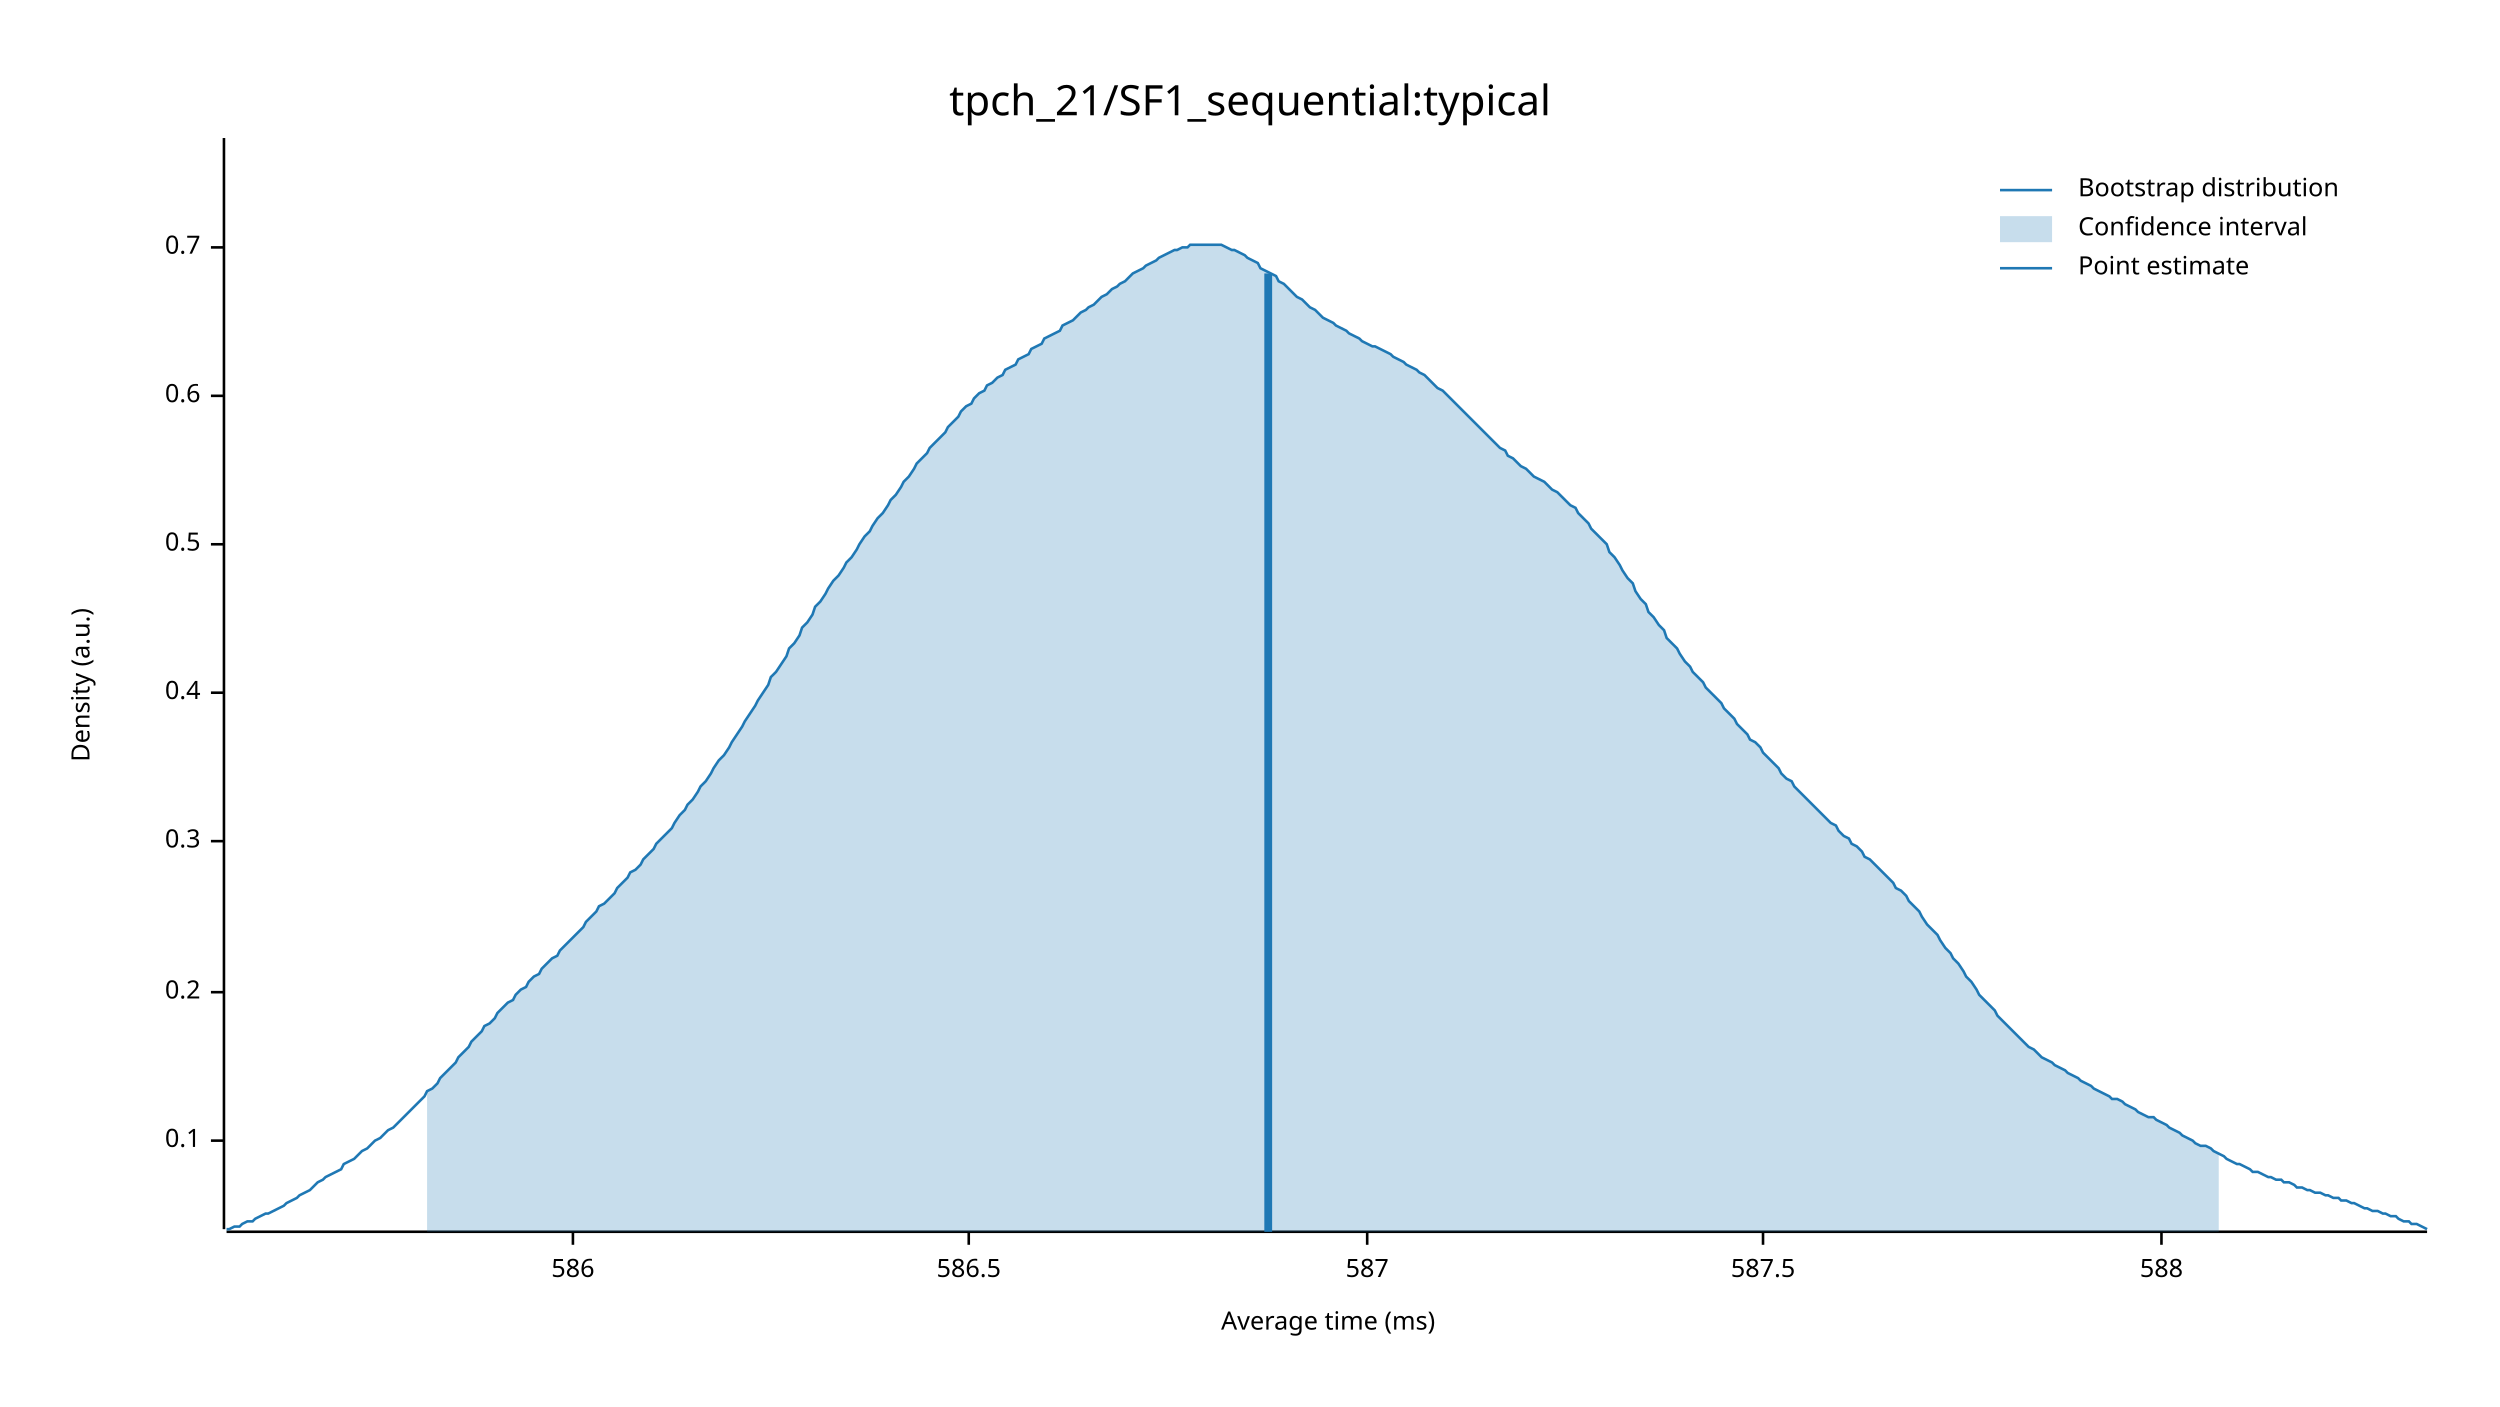
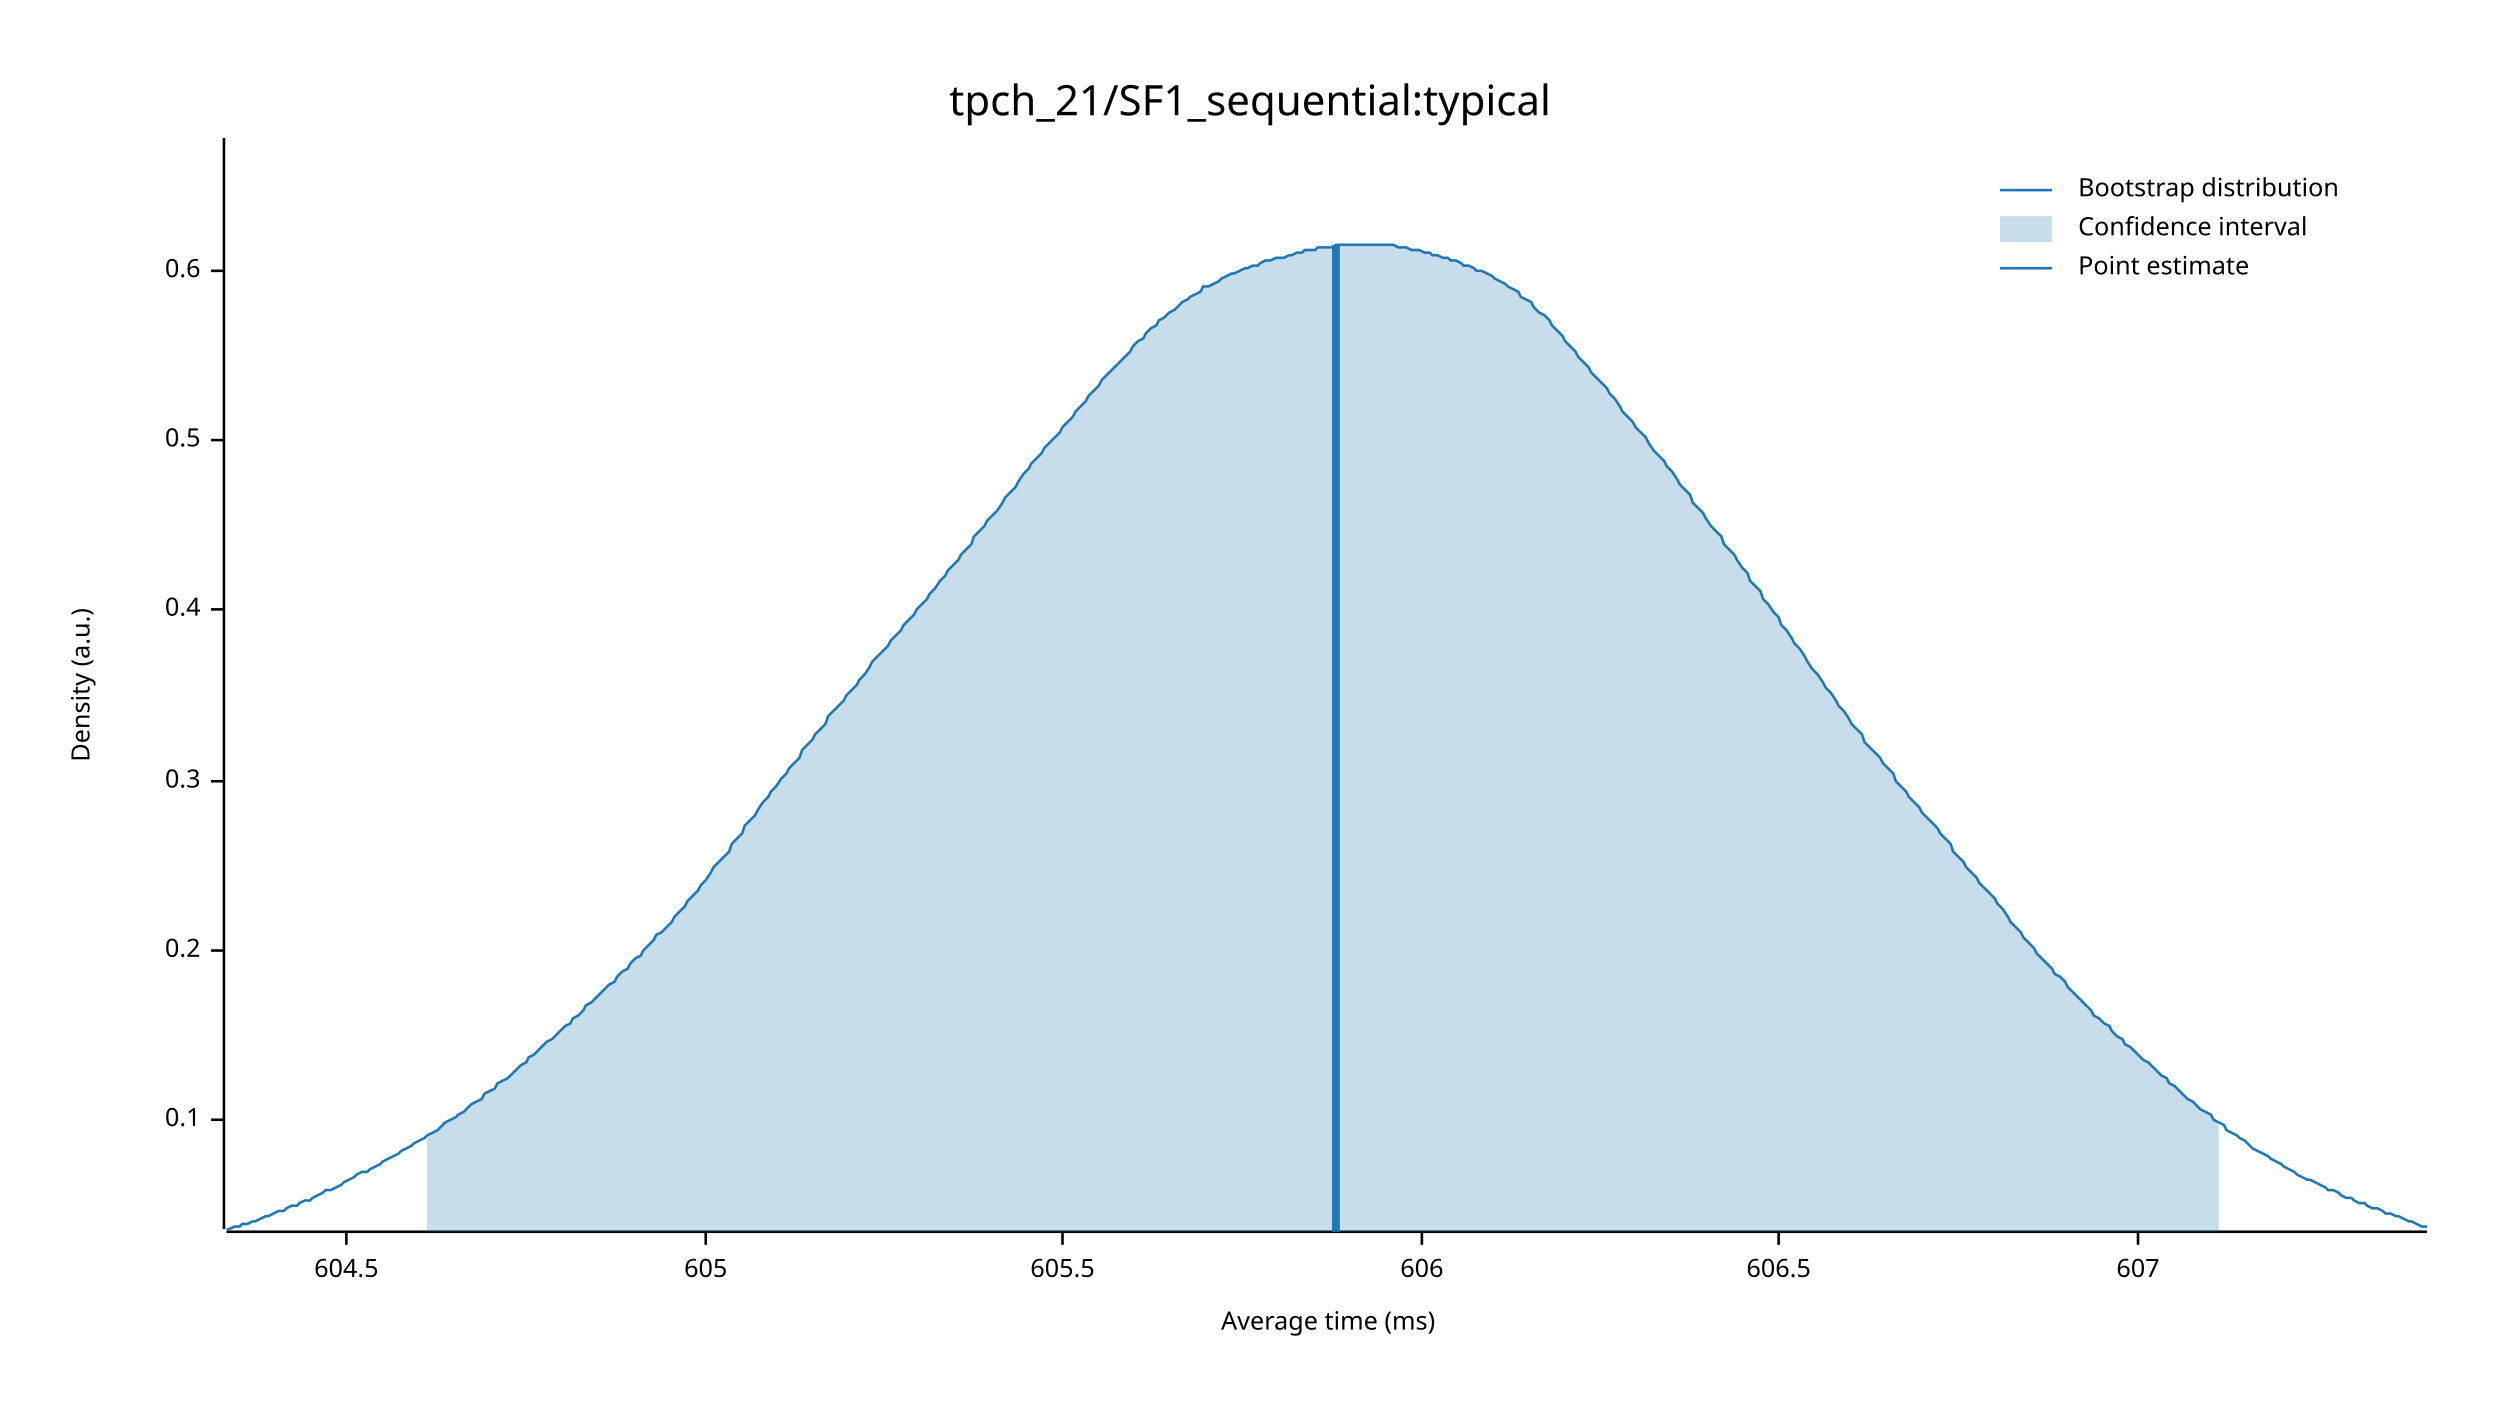
<svg xmlns="http://www.w3.org/2000/svg" width="960" height="540" viewBox="0 0 960 540">
  <text x="480" y="32" dy="0.76em" text-anchor="middle" font-family="sans-serif" font-size="16.129" opacity="1" fill="#000000">
tpch_21/SF1_sequential:typical
</text>
  <text x="27" y="263" dy="0.76em" text-anchor="middle" font-family="sans-serif" font-size="9.677" opacity="1" fill="#000000" transform="rotate(270, 27, 263)">
Density (a.u.)
</text>
  <text x="510" y="513" dy="-0.5ex" text-anchor="middle" font-family="sans-serif" font-size="9.677" opacity="1" fill="#000000">
Average time (ms)
</text>
  <polyline fill="none" opacity="1" stroke="#000000" stroke-width="1" points="86,53 86,472 " />
-   <text x="77" y="438" dy="0.5ex" text-anchor="end" font-family="sans-serif" font-size="9.677" opacity="1" fill="#000000">
+   <text x="77" y="430" dy="0.5ex" text-anchor="end" font-family="sans-serif" font-size="9.677" opacity="1" fill="#000000">
0.1
</text>
-   <polyline fill="none" opacity="1" stroke="#000000" stroke-width="1" points="81,438 86,438 " />
-   <text x="77" y="381" dy="0.5ex" text-anchor="end" font-family="sans-serif" font-size="9.677" opacity="1" fill="#000000">
+   <polyline fill="none" opacity="1" stroke="#000000" stroke-width="1" points="81,430 86,430 " />
+   <text x="77" y="365" dy="0.5ex" text-anchor="end" font-family="sans-serif" font-size="9.677" opacity="1" fill="#000000">
0.2
</text>
-   <polyline fill="none" opacity="1" stroke="#000000" stroke-width="1" points="81,381 86,381 " />
-   <text x="77" y="323" dy="0.5ex" text-anchor="end" font-family="sans-serif" font-size="9.677" opacity="1" fill="#000000">
+   <polyline fill="none" opacity="1" stroke="#000000" stroke-width="1" points="81,365 86,365 " />
+   <text x="77" y="300" dy="0.5ex" text-anchor="end" font-family="sans-serif" font-size="9.677" opacity="1" fill="#000000">
0.3
</text>
-   <polyline fill="none" opacity="1" stroke="#000000" stroke-width="1" points="81,323 86,323 " />
-   <text x="77" y="266" dy="0.5ex" text-anchor="end" font-family="sans-serif" font-size="9.677" opacity="1" fill="#000000">
+   <polyline fill="none" opacity="1" stroke="#000000" stroke-width="1" points="81,300 86,300 " />
+   <text x="77" y="234" dy="0.5ex" text-anchor="end" font-family="sans-serif" font-size="9.677" opacity="1" fill="#000000">
0.4
</text>
-   <polyline fill="none" opacity="1" stroke="#000000" stroke-width="1" points="81,266 86,266 " />
-   <text x="77" y="209" dy="0.5ex" text-anchor="end" font-family="sans-serif" font-size="9.677" opacity="1" fill="#000000">
+   <polyline fill="none" opacity="1" stroke="#000000" stroke-width="1" points="81,234 86,234 " />
+   <text x="77" y="169" dy="0.5ex" text-anchor="end" font-family="sans-serif" font-size="9.677" opacity="1" fill="#000000">
0.5
</text>
-   <polyline fill="none" opacity="1" stroke="#000000" stroke-width="1" points="81,209 86,209 " />
-   <text x="77" y="152" dy="0.5ex" text-anchor="end" font-family="sans-serif" font-size="9.677" opacity="1" fill="#000000">
+   <polyline fill="none" opacity="1" stroke="#000000" stroke-width="1" points="81,169 86,169 " />
+   <text x="77" y="104" dy="0.5ex" text-anchor="end" font-family="sans-serif" font-size="9.677" opacity="1" fill="#000000">
0.6
</text>
-   <polyline fill="none" opacity="1" stroke="#000000" stroke-width="1" points="81,152 86,152 " />
-   <text x="77" y="95" dy="0.5ex" text-anchor="end" font-family="sans-serif" font-size="9.677" opacity="1" fill="#000000">
- 0.7
+   <polyline fill="none" opacity="1" stroke="#000000" stroke-width="1" points="81,104 86,104 " />
+   <polyline fill="none" opacity="1" stroke="#000000" stroke-width="1" points="87,473 932,473 " />
+   <text x="133" y="483" dy="0.76em" text-anchor="middle" font-family="sans-serif" font-size="9.677" opacity="1" fill="#000000">
+ 604.5
</text>
-   <polyline fill="none" opacity="1" stroke="#000000" stroke-width="1" points="81,95 86,95 " />
-   <polyline fill="none" opacity="1" stroke="#000000" stroke-width="1" points="87,473 932,473 " />
-   <text x="220" y="483" dy="0.76em" text-anchor="middle" font-family="sans-serif" font-size="9.677" opacity="1" fill="#000000">
- 586
+   <polyline fill="none" opacity="1" stroke="#000000" stroke-width="1" points="133,473 133,478 " />
+   <text x="271" y="483" dy="0.76em" text-anchor="middle" font-family="sans-serif" font-size="9.677" opacity="1" fill="#000000">
+ 605
</text>
-   <polyline fill="none" opacity="1" stroke="#000000" stroke-width="1" points="220,473 220,478 " />
-   <text x="372" y="483" dy="0.76em" text-anchor="middle" font-family="sans-serif" font-size="9.677" opacity="1" fill="#000000">
- 586.5
+   <polyline fill="none" opacity="1" stroke="#000000" stroke-width="1" points="271,473 271,478 " />
+   <text x="408" y="483" dy="0.76em" text-anchor="middle" font-family="sans-serif" font-size="9.677" opacity="1" fill="#000000">
+ 605.5
</text>
-   <polyline fill="none" opacity="1" stroke="#000000" stroke-width="1" points="372,473 372,478 " />
-   <text x="525" y="483" dy="0.76em" text-anchor="middle" font-family="sans-serif" font-size="9.677" opacity="1" fill="#000000">
- 587
+   <polyline fill="none" opacity="1" stroke="#000000" stroke-width="1" points="408,473 408,478 " />
+   <text x="546" y="483" dy="0.76em" text-anchor="middle" font-family="sans-serif" font-size="9.677" opacity="1" fill="#000000">
+ 606
</text>
-   <polyline fill="none" opacity="1" stroke="#000000" stroke-width="1" points="525,473 525,478 " />
-   <text x="677" y="483" dy="0.76em" text-anchor="middle" font-family="sans-serif" font-size="9.677" opacity="1" fill="#000000">
- 587.5
+   <polyline fill="none" opacity="1" stroke="#000000" stroke-width="1" points="546,473 546,478 " />
+   <text x="683" y="483" dy="0.76em" text-anchor="middle" font-family="sans-serif" font-size="9.677" opacity="1" fill="#000000">
+ 606.5
</text>
-   <polyline fill="none" opacity="1" stroke="#000000" stroke-width="1" points="677,473 677,478 " />
-   <text x="830" y="483" dy="0.76em" text-anchor="middle" font-family="sans-serif" font-size="9.677" opacity="1" fill="#000000">
- 588
+   <polyline fill="none" opacity="1" stroke="#000000" stroke-width="1" points="683,473 683,478 " />
+   <text x="821" y="483" dy="0.76em" text-anchor="middle" font-family="sans-serif" font-size="9.677" opacity="1" fill="#000000">
+ 607
</text>
-   <polyline fill="none" opacity="1" stroke="#000000" stroke-width="1" points="830,473 830,478 " />
-   <polyline fill="none" opacity="1" stroke="#1F78B4" stroke-width="1" points="87,472 88,472 90,471 92,471 93,470 95,469 97,469 98,468 100,467 102,466 103,466 105,465 107,464 109,463 110,462 112,461 114,460 115,459 117,458 119,457 120,456 122,454 124,453 125,452 127,451 129,450 131,449 132,447 134,446 136,445 137,444 139,442 141,441 142,440 144,438 146,437 147,436 149,434 151,433 153,431 154,430 156,428 158,426 159,425 161,423 163,421 164,419 166,418 168,416 169,414 171,412 173,410 175,408 176,406 178,404 180,402 181,400 183,398 185,396 186,394 188,393 190,391 191,389 193,387 195,385 197,384 198,382 200,380 202,379 203,377 205,375 207,374 208,372 210,370 212,368 214,367 215,365 217,363 219,361 220,360 222,358 224,356 225,354 227,352 229,350 230,348 232,347 234,345 236,343 237,341 239,339 241,337 242,335 244,334 246,332 247,330 249,328 251,326 252,324 254,322 256,320 258,318 259,316 261,313 263,311 264,309 266,307 268,304 269,302 271,300 273,297 274,295 276,292 278,290 280,287 281,285 283,282 285,279 286,277 288,274 290,271 291,269 293,266 295,263 296,260 298,258 300,255 302,252 303,249 305,247 307,244 308,241 310,239 312,236 313,233 315,231 317,228 318,226 320,223 322,221 324,218 325,216 327,214 329,211 330,209 332,206 334,204 335,202 337,199 339,197 341,194 342,192 344,190 346,187 347,185 349,183 351,180 352,178 354,176 356,174 357,172 359,170 361,168 363,166 364,164 366,162 368,160 369,158 371,156 373,155 374,153 376,151 378,150 379,148 381,147 383,145 385,144 386,142 388,141 390,140 391,138 393,137 395,136 396,134 398,133 400,132 401,130 403,129 405,128 407,127 408,125 410,124 412,123 413,122 415,120 417,119 418,118 420,117 422,115 423,114 425,113 427,111 429,110 430,109 432,108 434,106 435,105 437,104 439,103 440,102 442,101 444,100 445,99 447,98 449,97 451,96 452,96 454,95 456,95 457,94 459,94 461,94 462,94 464,94 466,94 468,94 469,94 471,95 473,96 474,96 476,97 478,98 479,99 481,100 483,101 484,103 486,104 488,105 490,106 491,108 493,109 495,111 496,112 498,114 500,115 501,116 503,118 505,119 506,120 508,122 510,123 512,124 513,125 515,126 517,127 518,128 520,129 522,130 523,131 525,132 527,133 528,133 530,134 532,135 534,136 535,137 537,138 539,139 540,140 542,141 544,142 545,143 547,144 549,146 550,147 552,149 554,150 556,152 557,153 559,155 561,157 562,158 564,160 566,162 567,163 569,165 571,167 573,169 574,170 576,172 578,173 579,175 581,176 583,178 584,179 586,180 588,182 589,183 591,184 593,185 595,187 596,188 598,189 600,191 601,192 603,194 605,195 606,197 608,199 610,201 611,203 613,205 615,207 617,209 618,212 620,214 622,217 623,219 625,222 627,224 628,227 630,230 632,232 633,235 635,237 637,240 639,242 640,245 642,247 644,249 645,251 647,254 649,256 650,258 652,260 654,262 655,264 657,266 659,268 661,270 662,272 664,274 666,276 667,278 669,280 671,282 672,284 674,285 676,287 677,289 679,291 681,293 683,295 684,297 686,299 688,300 689,302 691,304 693,306 694,307 696,309 698,311 700,313 701,314 703,316 705,317 706,319 708,321 710,322 711,324 713,325 715,327 716,329 718,330 720,332 722,334 723,335 725,337 727,339 728,341 730,342 732,344 733,346 735,348 737,350 738,352 740,355 742,357 744,359 745,361 747,364 749,366 750,368 752,370 754,373 755,375 757,377 759,380 760,382 762,384 764,386 766,388 767,390 769,392 771,394 772,395 774,397 776,399 777,400 779,402 781,403 782,404 784,406 786,407 788,408 789,409 791,410 793,411 794,412 796,413 798,414 799,415 801,416 803,417 804,418 806,419 808,420 810,421 811,422 813,422 815,423 816,424 818,425 820,426 821,427 823,428 825,429 827,429 828,430 830,431 832,432 833,433 835,434 837,435 838,436 840,437 842,438 843,439 845,440 847,440 849,441 850,442 852,443 854,444 855,445 857,446 859,447 860,447 862,448 864,449 865,450 867,450 869,451 871,452 872,452 874,453 876,453 877,454 879,454 881,455 882,456 884,456 886,457 887,457 889,458 891,458 893,459 894,459 896,460 898,460 899,461 901,461 903,462 904,462 906,463 908,464 909,464 911,465 913,465 915,466 916,466 918,467 920,467 921,468 923,469 925,469 926,470 928,470 930,471 932,472 " />
-   <polygon opacity="0.25" fill="#1F78B4" points="164,419 166,418 168,416 169,414 171,412 173,410 175,408 176,406 178,404 180,402 181,400 183,398 185,396 186,394 188,393 190,391 191,389 193,387 195,385 197,384 198,382 200,380 202,379 203,377 205,375 207,374 208,372 210,370 212,368 214,367 215,365 217,363 219,361 220,360 222,358 224,356 225,354 227,352 229,350 230,348 232,347 234,345 236,343 237,341 239,339 241,337 242,335 244,334 246,332 247,330 249,328 251,326 252,324 254,322 256,320 258,318 259,316 261,313 263,311 264,309 266,307 268,304 269,302 271,300 273,297 274,295 276,292 278,290 280,287 281,285 283,282 285,279 286,277 288,274 290,271 291,269 293,266 295,263 296,260 298,258 300,255 302,252 303,249 305,247 307,244 308,241 310,239 312,236 313,233 315,231 317,228 318,226 320,223 322,221 324,218 325,216 327,214 329,211 330,209 332,206 334,204 335,202 337,199 339,197 341,194 342,192 344,190 346,187 347,185 349,183 351,180 352,178 354,176 356,174 357,172 359,170 361,168 363,166 364,164 366,162 368,160 369,158 371,156 373,155 374,153 376,151 378,150 379,148 381,147 383,145 385,144 386,142 388,141 390,140 391,138 393,137 395,136 396,134 398,133 400,132 401,130 403,129 405,128 407,127 408,125 410,124 412,123 413,122 415,120 417,119 418,118 420,117 422,115 423,114 425,113 427,111 429,110 430,109 432,108 434,106 435,105 437,104 439,103 440,102 442,101 444,100 445,99 447,98 449,97 451,96 452,96 454,95 456,95 457,94 459,94 461,94 462,94 464,94 466,94 468,94 469,94 471,95 473,96 474,96 476,97 478,98 479,99 481,100 483,101 484,103 486,104 488,105 490,106 491,108 493,109 495,111 496,112 498,114 500,115 501,116 503,118 505,119 506,120 508,122 510,123 512,124 513,125 515,126 517,127 518,128 520,129 522,130 523,131 525,132 527,133 528,133 530,134 532,135 534,136 535,137 537,138 539,139 540,140 542,141 544,142 545,143 547,144 549,146 550,147 552,149 554,150 556,152 557,153 559,155 561,157 562,158 564,160 566,162 567,163 569,165 571,167 573,169 574,170 576,172 578,173 579,175 581,176 583,178 584,179 586,180 588,182 589,183 591,184 593,185 595,187 596,188 598,189 600,191 601,192 603,194 605,195 606,197 608,199 610,201 611,203 613,205 615,207 617,209 618,212 620,214 622,217 623,219 625,222 627,224 628,227 630,230 632,232 633,235 635,237 637,240 639,242 640,245 642,247 644,249 645,251 647,254 649,256 650,258 652,260 654,262 655,264 657,266 659,268 661,270 662,272 664,274 666,276 667,278 669,280 671,282 672,284 674,285 676,287 677,289 679,291 681,293 683,295 684,297 686,299 688,300 689,302 691,304 693,306 694,307 696,309 698,311 700,313 701,314 703,316 705,317 706,319 708,321 710,322 711,324 713,325 715,327 716,329 718,330 720,332 722,334 723,335 725,337 727,339 728,341 730,342 732,344 733,346 735,348 737,350 738,352 740,355 742,357 744,359 745,361 747,364 749,366 750,368 752,370 754,373 755,375 757,377 759,380 760,382 762,384 764,386 766,388 767,390 769,392 771,394 772,395 774,397 776,399 777,400 779,402 781,403 782,404 784,406 786,407 788,408 789,409 791,410 793,411 794,412 796,413 798,414 799,415 801,416 803,417 804,418 806,419 808,420 810,421 811,422 813,422 815,423 816,424 818,425 820,426 821,427 823,428 825,429 827,429 828,430 830,431 832,432 833,433 835,434 837,435 838,436 840,437 842,438 843,439 845,440 847,440 849,441 850,442 852,443 852,473 164,473 " />
-   <polyline fill="none" opacity="1" stroke="#1F78B4" stroke-width="3" points="487,473 487,105 " />
+   <polyline fill="none" opacity="1" stroke="#000000" stroke-width="1" points="821,473 821,478 " />
+   <polyline fill="none" opacity="1" stroke="#1F78B4" stroke-width="1" points="87,472 88,472 90,471 92,471 93,470 95,470 97,469 98,469 100,468 102,467 103,467 105,466 107,465 109,465 110,464 112,463 114,463 115,462 117,461 119,461 120,460 122,459 124,458 125,457 127,457 129,456 131,455 132,454 134,453 136,452 137,451 139,450 141,450 142,449 144,448 146,447 147,446 149,445 151,444 153,443 154,442 156,441 158,440 159,439 161,438 163,437 164,436 166,435 168,434 169,433 171,431 173,430 175,429 176,428 178,427 180,425 181,424 183,423 185,422 186,420 188,419 190,418 191,416 193,415 195,414 197,412 198,411 200,409 202,408 203,406 205,405 207,403 208,402 210,400 212,399 214,397 215,396 217,394 219,393 220,391 222,390 224,388 225,386 227,385 229,383 230,382 232,380 234,378 236,377 237,375 239,373 241,372 242,370 244,368 246,367 247,365 249,363 251,361 252,359 254,358 256,356 258,354 259,352 261,350 263,348 264,346 266,344 268,342 269,340 271,338 273,335 274,333 276,331 278,329 280,327 281,324 283,322 285,320 286,317 288,315 290,313 291,311 293,308 295,306 296,304 298,302 300,299 302,297 303,295 305,293 307,291 308,288 310,286 312,284 313,282 315,280 317,278 318,275 320,273 322,271 324,269 325,267 327,265 329,263 330,261 332,259 334,256 335,254 337,252 339,250 341,248 342,246 344,244 346,242 347,240 349,238 351,236 352,234 354,232 356,230 357,228 359,226 361,223 363,221 364,219 366,217 368,215 369,213 371,211 373,209 374,206 376,204 378,202 379,200 381,198 383,196 385,193 386,191 388,189 390,187 391,185 393,182 395,180 396,178 398,176 400,174 401,172 403,170 405,168 407,166 408,164 410,162 412,160 413,158 415,156 417,154 418,152 420,150 422,148 423,146 425,144 427,142 429,140 430,139 432,137 434,135 435,133 437,131 439,130 440,128 442,126 444,125 445,123 447,122 449,120 451,119 452,118 454,116 456,115 457,114 459,113 461,112 462,110 464,110 466,109 468,108 469,107 471,106 473,105 474,105 476,104 478,103 479,103 481,102 483,102 484,101 486,100 488,100 490,99 491,99 493,99 495,98 496,98 498,97 500,97 501,96 503,96 505,96 506,95 508,95 510,95 512,95 513,94 515,94 517,94 518,94 520,94 522,94 523,94 525,94 527,94 528,94 530,94 532,94 534,94 535,94 537,95 539,95 540,95 542,96 544,96 545,96 547,97 549,97 550,98 552,98 554,99 556,99 557,100 559,100 561,101 562,102 564,102 566,103 567,104 569,104 571,105 573,106 574,107 576,108 578,109 579,110 581,111 583,112 584,114 586,115 588,116 589,118 591,120 593,121 595,123 596,125 598,127 600,129 601,131 603,133 605,135 606,137 608,139 610,141 611,143 613,145 615,147 617,149 618,151 620,153 622,156 623,158 625,160 627,162 628,164 630,166 632,168 633,170 635,173 637,175 639,177 640,179 642,181 644,184 645,186 647,188 649,190 650,193 652,195 654,197 655,199 657,202 659,204 661,206 662,209 664,211 666,213 667,215 669,218 671,220 672,223 674,225 676,227 677,230 679,232 681,235 683,237 684,240 686,242 688,245 689,247 691,249 693,252 694,254 696,257 698,259 700,262 701,264 703,266 705,269 706,271 708,273 710,276 711,278 713,280 715,282 716,285 718,287 720,289 722,291 723,293 725,295 727,297 728,300 730,302 732,304 733,306 735,308 737,310 738,312 740,314 742,316 744,318 745,320 747,322 749,324 750,327 752,329 754,331 755,333 757,335 759,337 760,339 762,341 764,343 766,345 767,347 769,349 771,352 772,354 774,356 776,358 777,360 779,362 781,364 782,366 784,368 786,370 788,372 789,374 791,375 793,377 794,379 796,381 798,383 799,384 801,386 803,388 804,390 806,391 808,393 810,394 811,396 813,398 815,399 816,401 818,402 820,404 821,405 823,407 825,408 827,410 828,411 830,413 832,414 833,416 835,417 837,419 838,420 840,422 842,423 843,424 845,426 847,427 849,428 850,430 852,431 854,432 855,434 857,435 859,436 860,437 862,438 864,440 865,441 867,442 869,443 871,444 872,445 874,446 876,447 877,448 879,449 881,450 882,451 884,452 886,453 887,453 889,454 891,455 893,456 894,457 896,457 898,458 899,459 901,460 903,460 904,461 906,462 908,462 909,463 911,464 913,464 915,465 916,466 918,466 920,467 921,467 923,468 925,469 926,469 928,470 930,471 932,471 " />
+   <polygon opacity="0.25" fill="#1F78B4" points="164,436 166,435 168,434 169,433 171,431 173,430 175,429 176,428 178,427 180,425 181,424 183,423 185,422 186,420 188,419 190,418 191,416 193,415 195,414 197,412 198,411 200,409 202,408 203,406 205,405 207,403 208,402 210,400 212,399 214,397 215,396 217,394 219,393 220,391 222,390 224,388 225,386 227,385 229,383 230,382 232,380 234,378 236,377 237,375 239,373 241,372 242,370 244,368 246,367 247,365 249,363 251,361 252,359 254,358 256,356 258,354 259,352 261,350 263,348 264,346 266,344 268,342 269,340 271,338 273,335 274,333 276,331 278,329 280,327 281,324 283,322 285,320 286,317 288,315 290,313 291,311 293,308 295,306 296,304 298,302 300,299 302,297 303,295 305,293 307,291 308,288 310,286 312,284 313,282 315,280 317,278 318,275 320,273 322,271 324,269 325,267 327,265 329,263 330,261 332,259 334,256 335,254 337,252 339,250 341,248 342,246 344,244 346,242 347,240 349,238 351,236 352,234 354,232 356,230 357,228 359,226 361,223 363,221 364,219 366,217 368,215 369,213 371,211 373,209 374,206 376,204 378,202 379,200 381,198 383,196 385,193 386,191 388,189 390,187 391,185 393,182 395,180 396,178 398,176 400,174 401,172 403,170 405,168 407,166 408,164 410,162 412,160 413,158 415,156 417,154 418,152 420,150 422,148 423,146 425,144 427,142 429,140 430,139 432,137 434,135 435,133 437,131 439,130 440,128 442,126 444,125 445,123 447,122 449,120 451,119 452,118 454,116 456,115 457,114 459,113 461,112 462,110 464,110 466,109 468,108 469,107 471,106 473,105 474,105 476,104 478,103 479,103 481,102 483,102 484,101 486,100 488,100 490,99 491,99 493,99 495,98 496,98 498,97 500,97 501,96 503,96 505,96 506,95 508,95 510,95 512,95 513,94 515,94 517,94 518,94 520,94 522,94 523,94 525,94 527,94 528,94 530,94 532,94 534,94 535,94 537,95 539,95 540,95 542,96 544,96 545,96 547,97 549,97 550,98 552,98 554,99 556,99 557,100 559,100 561,101 562,102 564,102 566,103 567,104 569,104 571,105 573,106 574,107 576,108 578,109 579,110 581,111 583,112 584,114 586,115 588,116 589,118 591,120 593,121 595,123 596,125 598,127 600,129 601,131 603,133 605,135 606,137 608,139 610,141 611,143 613,145 615,147 617,149 618,151 620,153 622,156 623,158 625,160 627,162 628,164 630,166 632,168 633,170 635,173 637,175 639,177 640,179 642,181 644,184 645,186 647,188 649,190 650,193 652,195 654,197 655,199 657,202 659,204 661,206 662,209 664,211 666,213 667,215 669,218 671,220 672,223 674,225 676,227 677,230 679,232 681,235 683,237 684,240 686,242 688,245 689,247 691,249 693,252 694,254 696,257 698,259 700,262 701,264 703,266 705,269 706,271 708,273 710,276 711,278 713,280 715,282 716,285 718,287 720,289 722,291 723,293 725,295 727,297 728,300 730,302 732,304 733,306 735,308 737,310 738,312 740,314 742,316 744,318 745,320 747,322 749,324 750,327 752,329 754,331 755,333 757,335 759,337 760,339 762,341 764,343 766,345 767,347 769,349 771,352 772,354 774,356 776,358 777,360 779,362 781,364 782,366 784,368 786,370 788,372 789,374 791,375 793,377 794,379 796,381 798,383 799,384 801,386 803,388 804,390 806,391 808,393 810,394 811,396 813,398 815,399 816,401 818,402 820,404 821,405 823,407 825,408 827,410 828,411 830,413 832,414 833,416 835,417 837,419 838,420 840,422 842,423 843,424 845,426 847,427 849,428 850,430 852,431 852,473 164,473 " />
+   <polyline fill="none" opacity="1" stroke="#1F78B4" stroke-width="3" points="513,473 513,94 " />
  <text x="798" y="68" dy="0.76em" text-anchor="start" font-family="sans-serif" font-size="9.677" opacity="1" fill="#000000">
Bootstrap distribution
</text>
  <text x="798" y="83" dy="0.76em" text-anchor="start" font-family="sans-serif" font-size="9.677" opacity="1" fill="#000000">
Confidence interval
</text>
  <text x="798" y="98" dy="0.76em" text-anchor="start" font-family="sans-serif" font-size="9.677" opacity="1" fill="#000000">
Point estimate
</text>
  <polyline fill="none" opacity="1" stroke="#1F78B4" stroke-width="1" points="768,73 788,73 " />
  <rect x="768" y="83" width="20" height="10" opacity="0.25" fill="#1F78B4" stroke="none" />
  <polyline fill="none" opacity="1" stroke="#1F78B4" stroke-width="1" points="768,103 788,103 " />
</svg>
